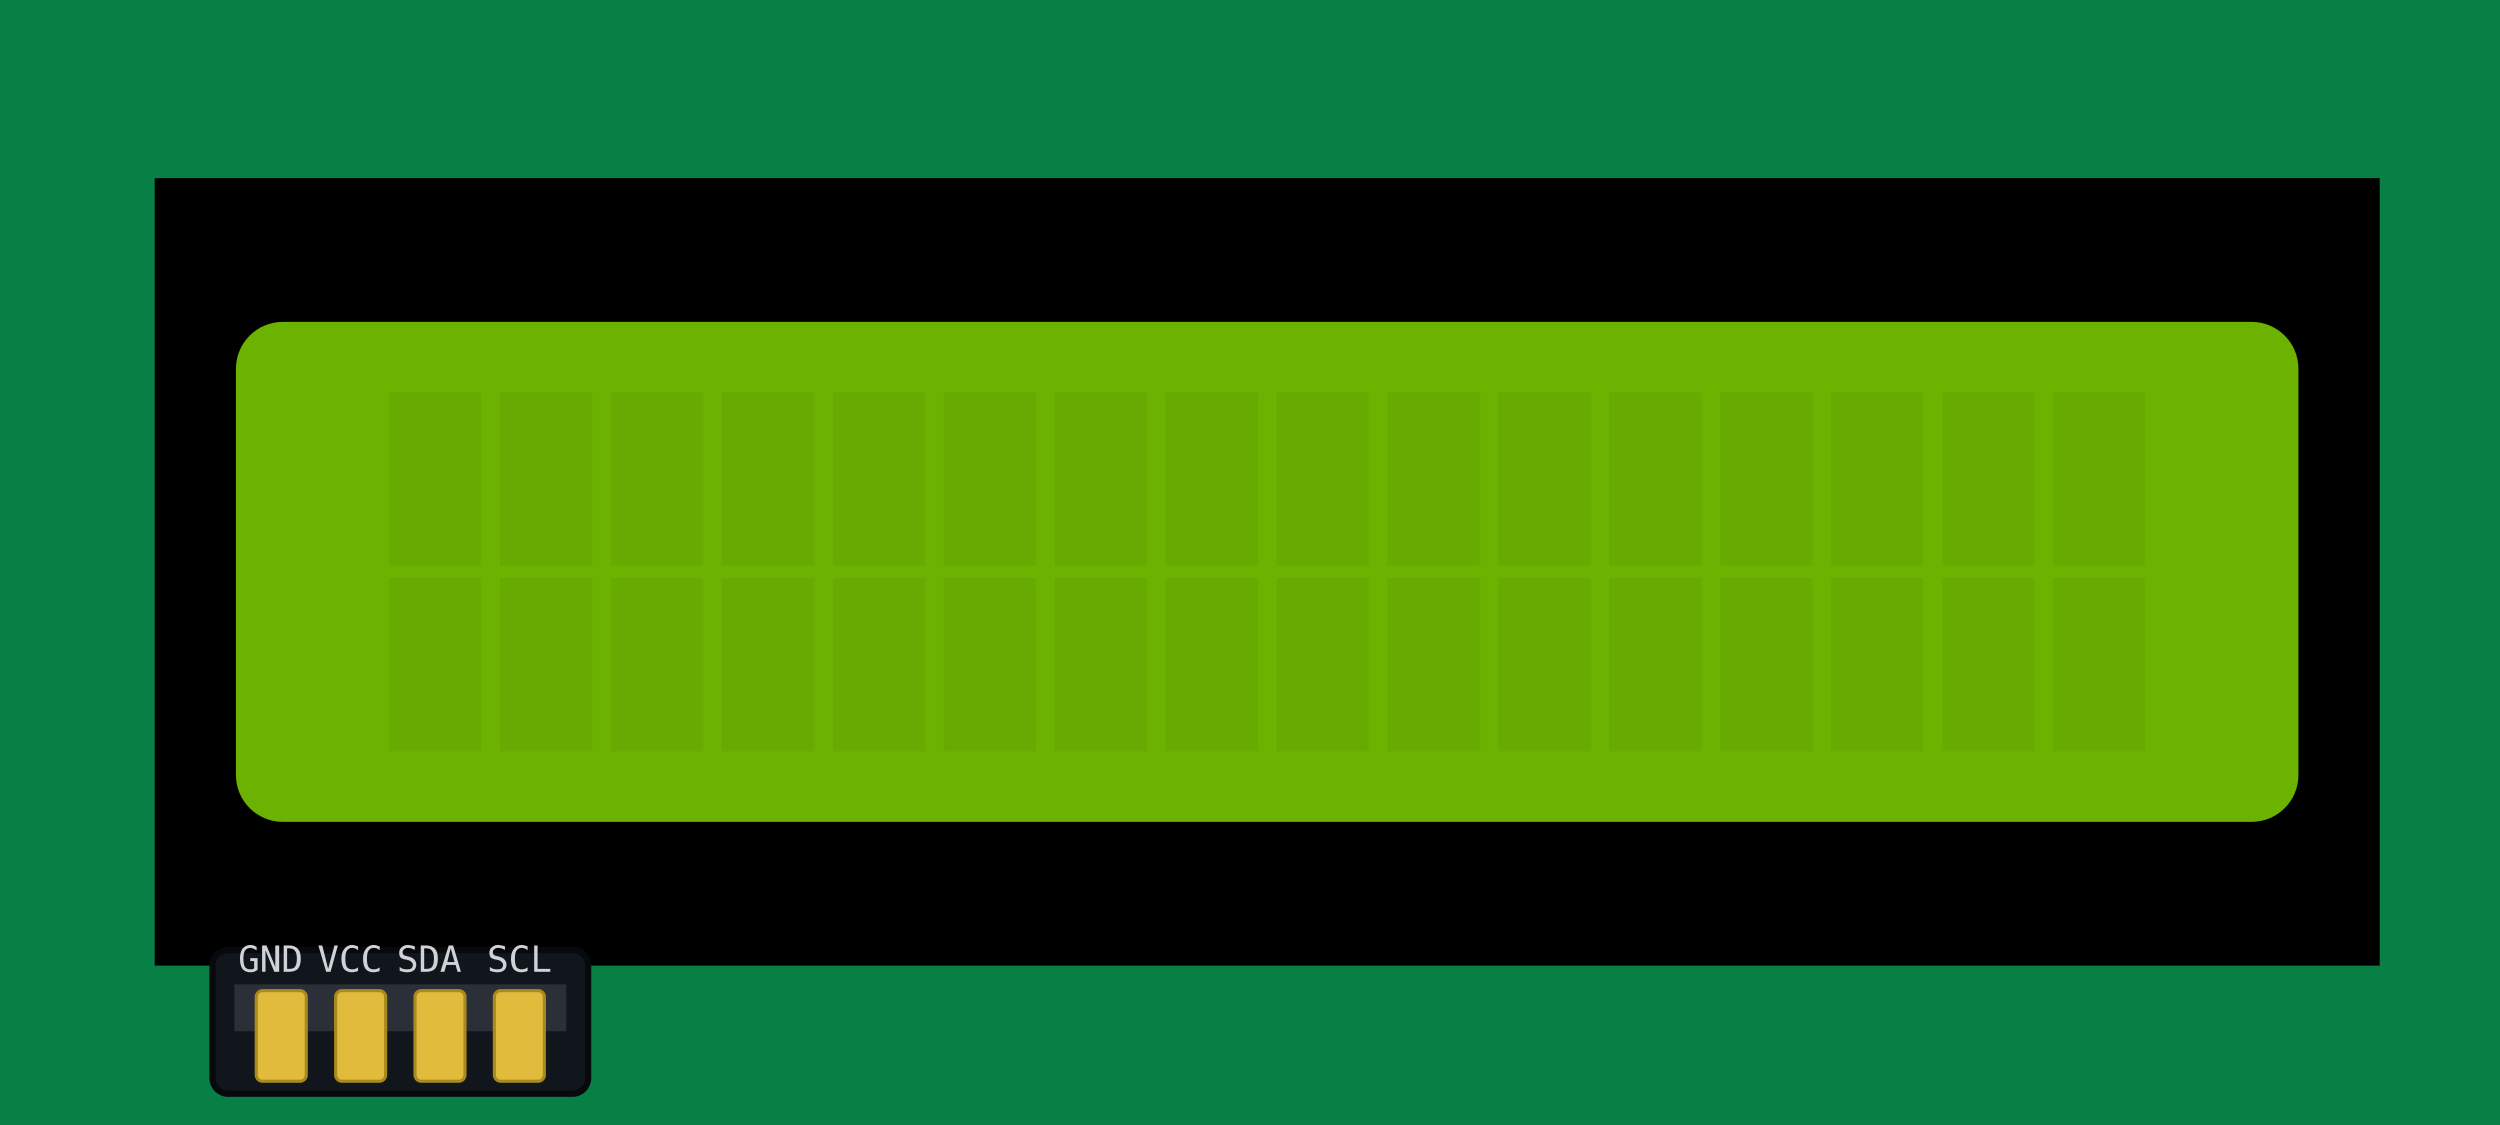
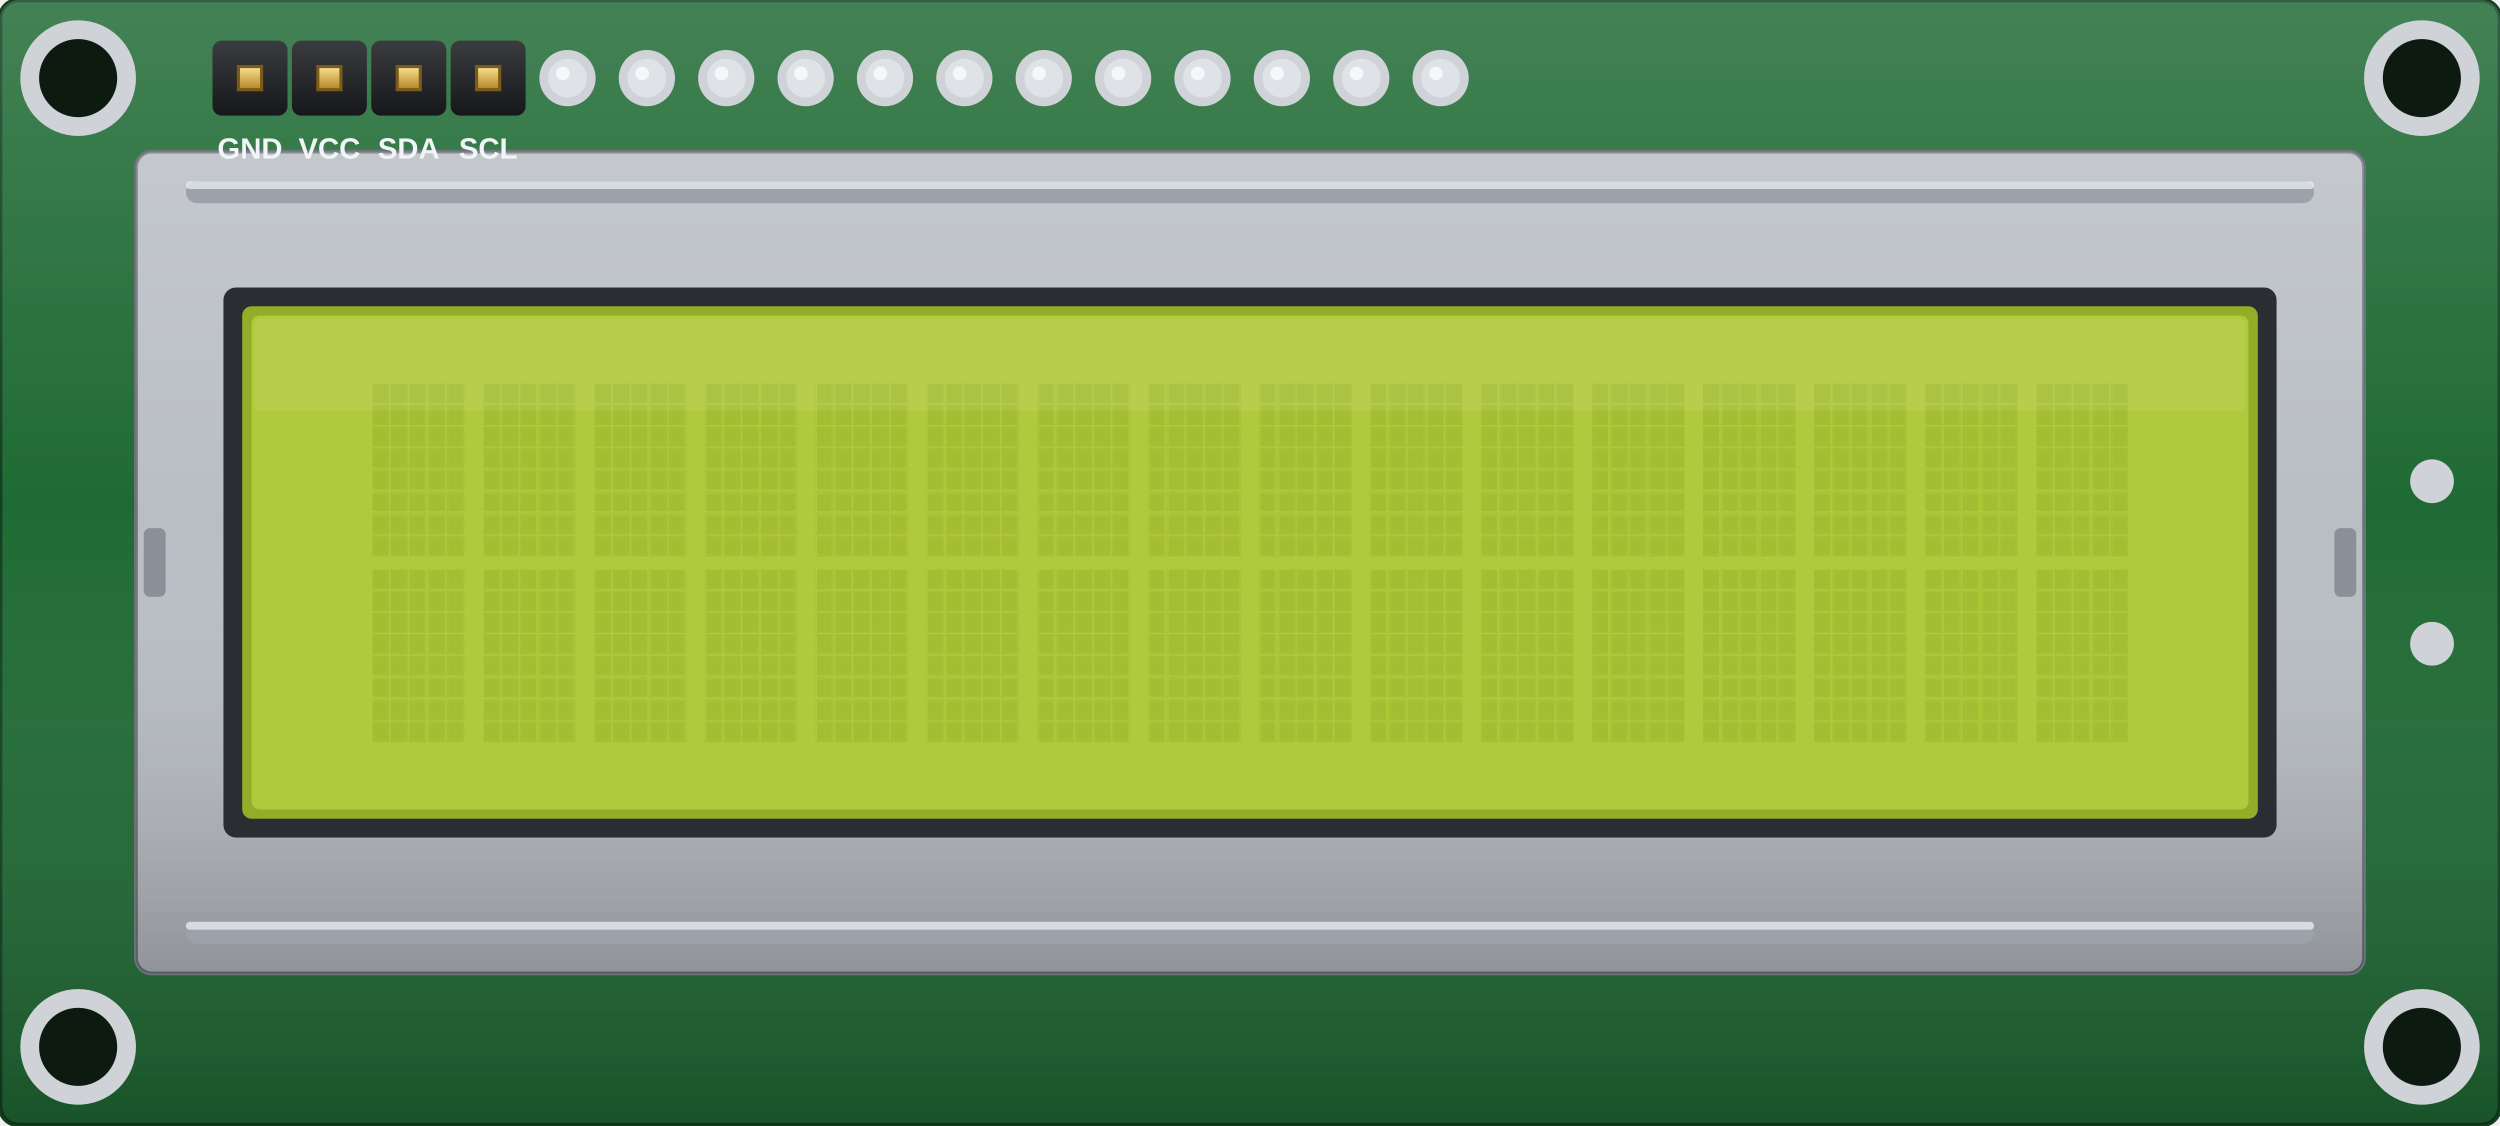
- <svg xmlns="http://www.w3.org/2000/svg" version="1.1" style="font-size: 1.5px; font-family: monospace" width="80mm" height="36mm" viewBox="0 0 80 36">
+ <svg xmlns="http://www.w3.org/2000/svg" version="1.1" width="302.362px" height="136.063px" viewBox="0 0 302.362 136.063">
  <defs>
-     <pattern id="characters" width="3.55" height="5.95" patternUnits="userSpaceOnUse" x="12.45" y="12.55">
-       <rect width="2.95" height="5.55" fill-opacity="0.05" />
-     </pattern>
-     <pattern id="pins" width="2.54" height="3.255" patternUnits="userSpaceOnUse" y="1.1">
-       <path fill="#92926d" d="M0,0.55c0,0 0.21,-0.52 0.87,-0.52 0.67,0 0.81,0.51 0.81,0.51v1.81h-1.869z" />
-       <circle r="0.45" cx="0.827" cy="0.9" color="black" />
+     <linearGradient id="luz" x1="0" y1="0" x2="0" y2="1">
+       <stop offset="0" stop-color="#ffffff" stop-opacity="0.16" />
+       <stop offset="0.45" stop-color="#ffffff" stop-opacity="0" />
+       <stop offset="1" stop-color="#000000" stop-opacity="0.22" />
+     </linearGradient>
+     <linearGradient id="metal" x1="0" y1="0" x2="0" y2="1">
+       <stop offset="0" stop-color="#f4f6f8" />
+       <stop offset="0.5" stop-color="#b9bfc6" />
+       <stop offset="1" stop-color="#868d95" />
+     </linearGradient>
+     <linearGradient id="metal-h" x1="0" y1="0" x2="1" y2="0">
+       <stop offset="0" stop-color="#8a9199" />
+       <stop offset="0.35" stop-color="#eef1f4" />
+       <stop offset="0.7" stop-color="#b3b9c0" />
+       <stop offset="1" stop-color="#7c838b" />
+     </linearGradient>
+     <radialGradient id="lata" cx="0.4" cy="0.38" r="0.66">
+       <stop offset="0" stop-color="#f6f8fa" />
+       <stop offset="0.6" stop-color="#c3c9cf" />
+       <stop offset="1" stop-color="#8c939b" />
+     </radialGradient>
+     <linearGradient id="plastico" x1="0" y1="0" x2="0" y2="1">
+       <stop offset="0" stop-color="#3a3c40" />
+       <stop offset="1" stop-color="#16171a" />
+     </linearGradient>
+     <linearGradient id="ouro" x1="0" y1="0" x2="0" y2="1">
+       <stop offset="0" stop-color="#f4dc8c" />
+       <stop offset="1" stop-color="#b88a2c" />
+     </linearGradient>
+   </defs>
+   <rect x="0" y="0" width="302.362" height="136.063" rx="2.268" fill="#1f6a34" stroke="#123f1f" stroke-width="0.567" />
+   <rect x="0" y="0" width="302.362" height="136.063" rx="2.268" fill="url(#luz)" />
+   <circle cx="9.449" cy="9.449" r="6.992" fill="#cfd3d8" />
+   <circle cx="9.449" cy="9.449" r="4.724" fill="#0d1a10" />
+   <circle cx="9.449" cy="126.614" r="6.992" fill="#cfd3d8" />
+   <circle cx="9.449" cy="126.614" r="4.724" fill="#0d1a10" />
+   <circle cx="292.913" cy="9.449" r="6.992" fill="#cfd3d8" />
+   <circle cx="292.913" cy="9.449" r="4.724" fill="#0d1a10" />
+   <circle cx="292.913" cy="126.614" r="6.992" fill="#cfd3d8" />
+   <circle cx="292.913" cy="126.614" r="4.724" fill="#0d1a10" />
+   <rect x="26.835" y="6.047" width="6.803" height="6.803" fill="#cfd3d8" />
+   <circle cx="39.836" cy="9.449" r="3.402" fill="#cfd3d8" />
+   <circle cx="49.436" cy="9.449" r="3.402" fill="#cfd3d8" />
+   <circle cx="59.036" cy="9.449" r="3.402" fill="#cfd3d8" />
+   <circle cx="68.636" cy="9.449" r="3.402" fill="#cfd3d8" />
+   <circle cx="68.636" cy="9.449" r="2.343" fill="#dfe3e7" />
+   <circle cx="68.069" cy="8.882" r="0.831" fill="#ffffff" fill-opacity="0.7" />
+   <circle cx="78.236" cy="9.449" r="3.402" fill="#cfd3d8" />
+   <circle cx="78.236" cy="9.449" r="2.343" fill="#dfe3e7" />
+   <circle cx="77.669" cy="8.882" r="0.831" fill="#ffffff" fill-opacity="0.7" />
+   <circle cx="87.836" cy="9.449" r="3.402" fill="#cfd3d8" />
+   <circle cx="87.836" cy="9.449" r="2.343" fill="#dfe3e7" />
+   <circle cx="87.269" cy="8.882" r="0.831" fill="#ffffff" fill-opacity="0.7" />
+   <circle cx="97.436" cy="9.449" r="3.402" fill="#cfd3d8" />
+   <circle cx="97.436" cy="9.449" r="2.343" fill="#dfe3e7" />
+   <circle cx="96.869" cy="8.882" r="0.831" fill="#ffffff" fill-opacity="0.7" />
+   <circle cx="107.036" cy="9.449" r="3.402" fill="#cfd3d8" />
+   <circle cx="107.036" cy="9.449" r="2.343" fill="#dfe3e7" />
+   <circle cx="106.469" cy="8.882" r="0.831" fill="#ffffff" fill-opacity="0.7" />
+   <circle cx="116.636" cy="9.449" r="3.402" fill="#cfd3d8" />
+   <circle cx="116.636" cy="9.449" r="2.343" fill="#dfe3e7" />
+   <circle cx="116.069" cy="8.882" r="0.831" fill="#ffffff" fill-opacity="0.7" />
+   <circle cx="126.236" cy="9.449" r="3.402" fill="#cfd3d8" />
+   <circle cx="126.236" cy="9.449" r="2.343" fill="#dfe3e7" />
+   <circle cx="125.669" cy="8.882" r="0.831" fill="#ffffff" fill-opacity="0.7" />
+   <circle cx="135.836" cy="9.449" r="3.402" fill="#cfd3d8" />
+   <circle cx="135.836" cy="9.449" r="2.343" fill="#dfe3e7" />
+   <circle cx="135.269" cy="8.882" r="0.831" fill="#ffffff" fill-opacity="0.7" />
+   <circle cx="145.436" cy="9.449" r="3.402" fill="#cfd3d8" />
+   <circle cx="145.436" cy="9.449" r="2.343" fill="#dfe3e7" />
+   <circle cx="144.869" cy="8.882" r="0.831" fill="#ffffff" fill-opacity="0.7" />
+   <circle cx="155.036" cy="9.449" r="3.402" fill="#cfd3d8" />
+   <circle cx="155.036" cy="9.449" r="2.343" fill="#dfe3e7" />
+   <circle cx="154.469" cy="8.882" r="0.831" fill="#ffffff" fill-opacity="0.7" />
+   <circle cx="164.636" cy="9.449" r="3.402" fill="#cfd3d8" />
+   <circle cx="164.636" cy="9.449" r="2.343" fill="#dfe3e7" />
+   <circle cx="164.069" cy="8.882" r="0.831" fill="#ffffff" fill-opacity="0.7" />
+   <circle cx="174.236" cy="9.449" r="3.402" fill="#cfd3d8" />
+   <circle cx="174.236" cy="9.449" r="2.343" fill="#dfe3e7" />
+   <circle cx="173.669" cy="8.882" r="0.831" fill="#ffffff" fill-opacity="0.7" />
+   <rect x="16.441" y="18.331" width="269.48" height="99.402" rx="1.89" fill="#b9bec4" stroke="#6d737a" stroke-width="0.454" />
+   <rect x="16.441" y="18.331" width="269.48" height="99.402" rx="1.89" fill="url(#luz)" />
+   <rect x="22.488" y="21.921" width="257.386" height="2.646" rx="1.323" fill="#9ca2a9" />
+   <rect x="22.488" y="21.921" width="257.386" height="0.945" rx="0.454" fill="#e6e9ec" fill-opacity="0.8" />
+   <rect x="22.488" y="111.496" width="257.386" height="2.646" rx="1.323" fill="#9ca2a9" />
+   <rect x="22.488" y="111.496" width="257.386" height="0.945" rx="0.454" fill="#e6e9ec" fill-opacity="0.8" />
+   <rect x="17.386" y="63.874" width="2.646" height="8.315" rx="0.756" fill="#8a9097" />
+   <rect x="282.331" y="63.874" width="2.646" height="8.315" rx="0.756" fill="#8a9097" />
+   <rect x="27.024" y="34.772" width="248.315" height="66.52" rx="1.512" fill="#2a2d31" />
+   <rect x="29.291" y="37.039" width="243.78" height="61.984" rx="1.134" fill="#93ad28" />
+   <rect x="30.425" y="38.173" width="241.512" height="59.717" rx="0.945" fill="#b5cc3e" fill-opacity="0.9" />
+   <defs>
+     <pattern id="pontos-lcd1602" x="44.976" y="46.299" width="13.417" height="22.488" patternUnits="userSpaceOnUse">
+       <rect x="0" y="0" width="2.079" height="2.457" fill="#a4bd33" />
+       <rect x="2.268" y="0" width="2.079" height="2.457" fill="#a4bd33" />
+       <rect x="4.535" y="0" width="2.079" height="2.457" fill="#a4bd33" />
+       <rect x="6.803" y="0" width="2.079" height="2.457" fill="#a4bd33" />
+       <rect x="9.071" y="0" width="2.079" height="2.457" fill="#a4bd33" />
+       <rect x="0" y="2.646" width="2.079" height="2.457" fill="#a4bd33" />
+       <rect x="2.268" y="2.646" width="2.079" height="2.457" fill="#a4bd33" />
+       <rect x="4.535" y="2.646" width="2.079" height="2.457" fill="#a4bd33" />
+       <rect x="6.803" y="2.646" width="2.079" height="2.457" fill="#a4bd33" />
+       <rect x="9.071" y="2.646" width="2.079" height="2.457" fill="#a4bd33" />
+       <rect x="0" y="5.291" width="2.079" height="2.457" fill="#a4bd33" />
+       <rect x="2.268" y="5.291" width="2.079" height="2.457" fill="#a4bd33" />
+       <rect x="4.535" y="5.291" width="2.079" height="2.457" fill="#a4bd33" />
+       <rect x="6.803" y="5.291" width="2.079" height="2.457" fill="#a4bd33" />
+       <rect x="9.071" y="5.291" width="2.079" height="2.457" fill="#a4bd33" />
+       <rect x="0" y="7.937" width="2.079" height="2.457" fill="#a4bd33" />
+       <rect x="2.268" y="7.937" width="2.079" height="2.457" fill="#a4bd33" />
+       <rect x="4.535" y="7.937" width="2.079" height="2.457" fill="#a4bd33" />
+       <rect x="6.803" y="7.937" width="2.079" height="2.457" fill="#a4bd33" />
+       <rect x="9.071" y="7.937" width="2.079" height="2.457" fill="#a4bd33" />
+       <rect x="0" y="10.583" width="2.079" height="2.457" fill="#a4bd33" />
+       <rect x="2.268" y="10.583" width="2.079" height="2.457" fill="#a4bd33" />
+       <rect x="4.535" y="10.583" width="2.079" height="2.457" fill="#a4bd33" />
+       <rect x="6.803" y="10.583" width="2.079" height="2.457" fill="#a4bd33" />
+       <rect x="9.071" y="10.583" width="2.079" height="2.457" fill="#a4bd33" />
+       <rect x="0" y="13.228" width="2.079" height="2.457" fill="#a4bd33" />
+       <rect x="2.268" y="13.228" width="2.079" height="2.457" fill="#a4bd33" />
+       <rect x="4.535" y="13.228" width="2.079" height="2.457" fill="#a4bd33" />
+       <rect x="6.803" y="13.228" width="2.079" height="2.457" fill="#a4bd33" />
+       <rect x="9.071" y="13.228" width="2.079" height="2.457" fill="#a4bd33" />
+       <rect x="0" y="15.874" width="2.079" height="2.457" fill="#a4bd33" />
+       <rect x="2.268" y="15.874" width="2.079" height="2.457" fill="#a4bd33" />
+       <rect x="4.535" y="15.874" width="2.079" height="2.457" fill="#a4bd33" />
+       <rect x="6.803" y="15.874" width="2.079" height="2.457" fill="#a4bd33" />
+       <rect x="9.071" y="15.874" width="2.079" height="2.457" fill="#a4bd33" />
+       <rect x="0" y="18.52" width="2.079" height="2.457" fill="#a4bd33" />
+       <rect x="2.268" y="18.52" width="2.079" height="2.457" fill="#a4bd33" />
+       <rect x="4.535" y="18.52" width="2.079" height="2.457" fill="#a4bd33" />
+       <rect x="6.803" y="18.52" width="2.079" height="2.457" fill="#a4bd33" />
+       <rect x="9.071" y="18.52" width="2.079" height="2.457" fill="#a4bd33" />
    </pattern>
  </defs>
-   <rect fill="#087f45" width="80" height="36" />
-   <rect x="4.95" y="5.7" width="71.2" height="25.2" />
-   <rect x="7.55" y="10.3" rx="1.5" ry="1.5" width="66" height="16" fill="#6cb201" />
-   <rect x="7.55" y="10.3" rx="1.5" ry="1.5" width="66" height="16" opacity="0" />
-   <g>
-     <rect x="6.80" y="30.40" width="12.02" height="4.6" rx="0.5" fill="#11161c" stroke="#070a0d" stroke-width=".2" />
-     <rect x="7.50" y="31.50" width="10.62" height="1.5" fill="#2b3038" />
-     <g fill="#e0bb3c" stroke="#a98a1e" stroke-width=".1">
-       <rect x="8.200" y="31.70" width="1.6" height="2.9" rx="0.2" />
-       <rect x="10.740" y="31.70" width="1.6" height="2.9" rx="0.2" />
-       <rect x="13.280" y="31.70" width="1.6" height="2.9" rx="0.2" />
-       <rect x="15.820" y="31.70" width="1.6" height="2.9" rx="0.2" />
-     </g>
-     <text fill="#cfd3d8" font-size="1.15px" font-family="monospace" text-anchor="middle">
-       <tspan x="9.000" y="31.10">GND</tspan>
-       <tspan x="11.540" y="31.10">VCC</tspan>
-       <tspan x="14.080" y="31.10">SDA</tspan>
-       <tspan x="16.620" y="31.10">SCL</tspan>
-     </text>
-   </g>
-   <rect fill="url(#characters)" x="12.45" y="12.55" width="56.2" height="11.5" />
-   <path d="" transform="translate(12.45, 12.55)" fill="black" />
+   <rect x="44.976" y="46.299" width="212.409" height="43.465" fill="url(#pontos-lcd1602)" />
+   <rect x="30.803" y="38.551" width="240.756" height="11.157" rx="0.756" fill="#ffffff" fill-opacity="0.08" />
+   <circle cx="294.142" cy="58.205" r="2.646" fill="#cfd3d8" />
+   <circle cx="294.142" cy="77.858" r="2.646" fill="#cfd3d8" />
+   <rect x="25.701" y="4.913" width="9.071" height="9.071" rx="1.134" fill="url(#plastico)" />
+   <rect x="28.649" y="7.861" width="3.175" height="3.175" fill="#7a5c18" />
+   <rect x="29.027" y="8.239" width="2.419" height="2.419" fill="url(#ouro)" />
+   <text transform="translate(30.236 17.764) rotate(0)" x="0" y="1.417" font-family="Arial" font-weight="bold" font-size="3.543" fill="#f2f5f7" text-anchor="middle">GND</text>
+   <rect x="35.301" y="4.913" width="9.071" height="9.071" rx="1.134" fill="url(#plastico)" />
+   <rect x="38.249" y="7.861" width="3.175" height="3.175" fill="#7a5c18" />
+   <rect x="38.627" y="8.239" width="2.419" height="2.419" fill="url(#ouro)" />
+   <text transform="translate(39.836 17.764) rotate(0)" x="0" y="1.417" font-family="Arial" font-weight="bold" font-size="3.543" fill="#f2f5f7" text-anchor="middle">VCC</text>
+   <rect x="44.901" y="4.913" width="9.071" height="9.071" rx="1.134" fill="url(#plastico)" />
+   <rect x="47.849" y="7.861" width="3.175" height="3.175" fill="#7a5c18" />
+   <rect x="48.227" y="8.239" width="2.419" height="2.419" fill="url(#ouro)" />
+   <text transform="translate(49.436 17.764) rotate(0)" x="0" y="1.417" font-family="Arial" font-weight="bold" font-size="3.543" fill="#f2f5f7" text-anchor="middle">SDA</text>
+   <rect x="54.501" y="4.913" width="9.071" height="9.071" rx="1.134" fill="url(#plastico)" />
+   <rect x="57.449" y="7.861" width="3.175" height="3.175" fill="#7a5c18" />
+   <rect x="57.827" y="8.239" width="2.419" height="2.419" fill="url(#ouro)" />
+   <text transform="translate(59.036 17.764) rotate(0)" x="0" y="1.417" font-family="Arial" font-weight="bold" font-size="3.543" fill="#f2f5f7" text-anchor="middle">SCL</text>
</svg>
